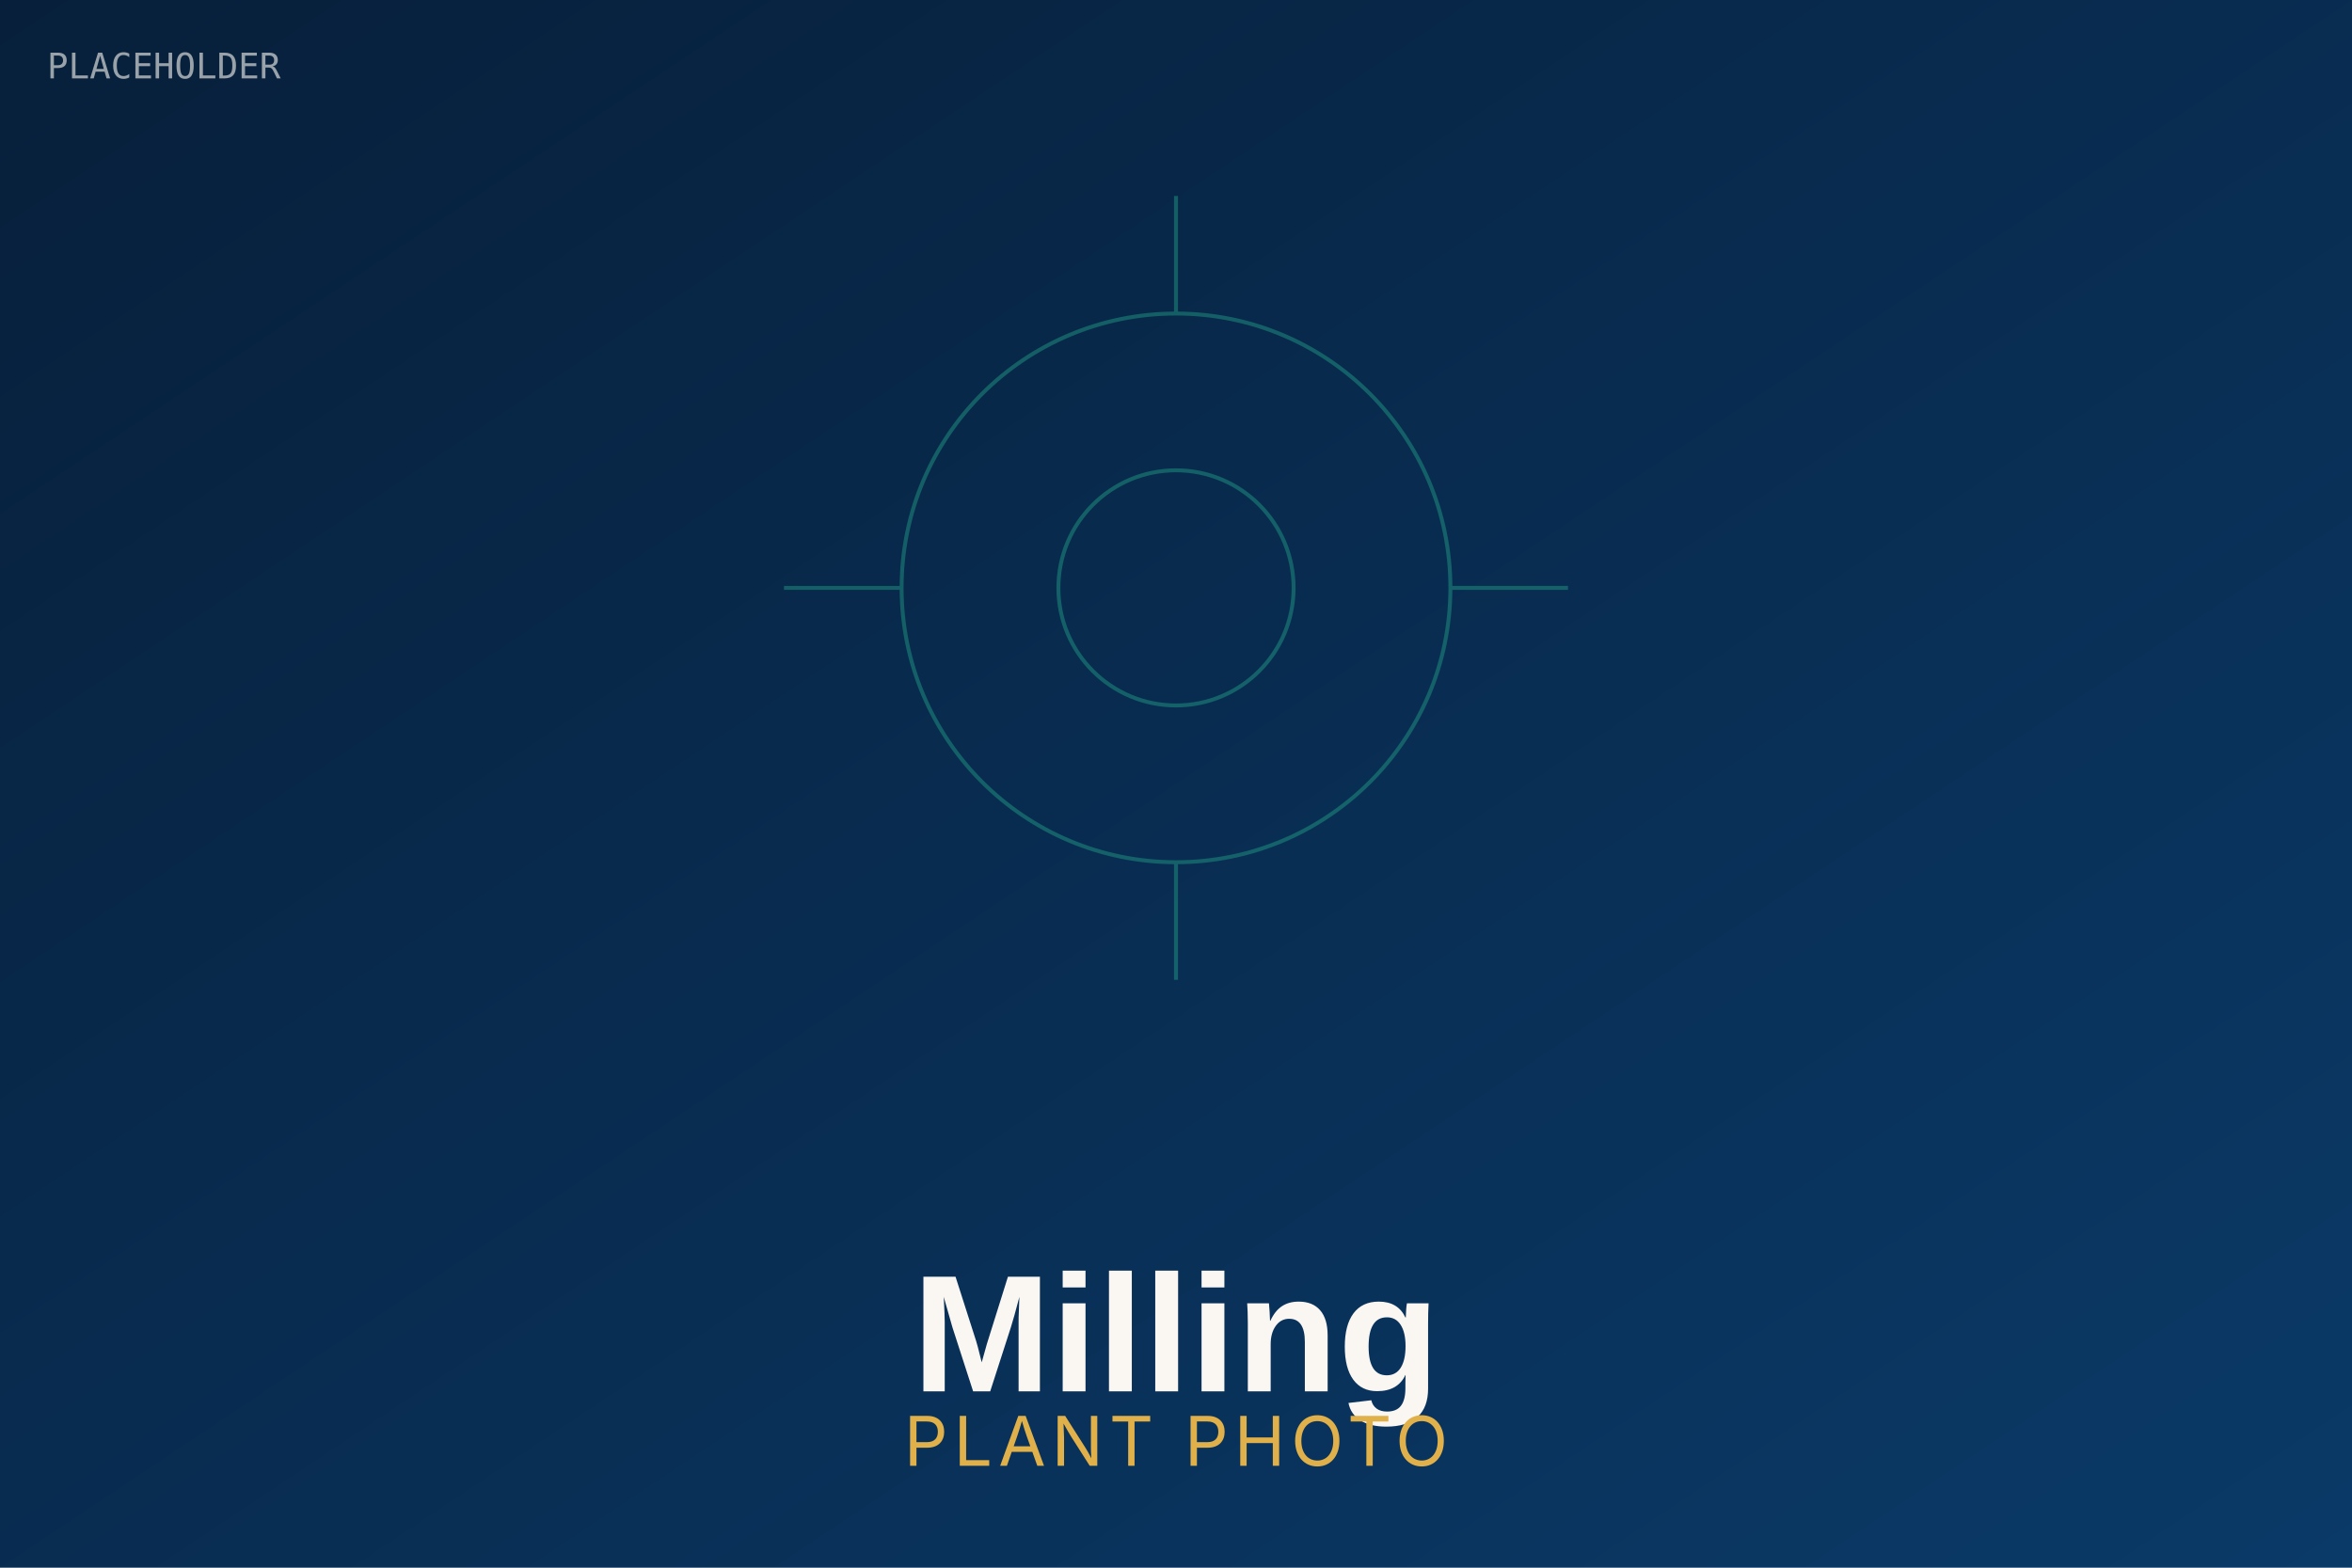
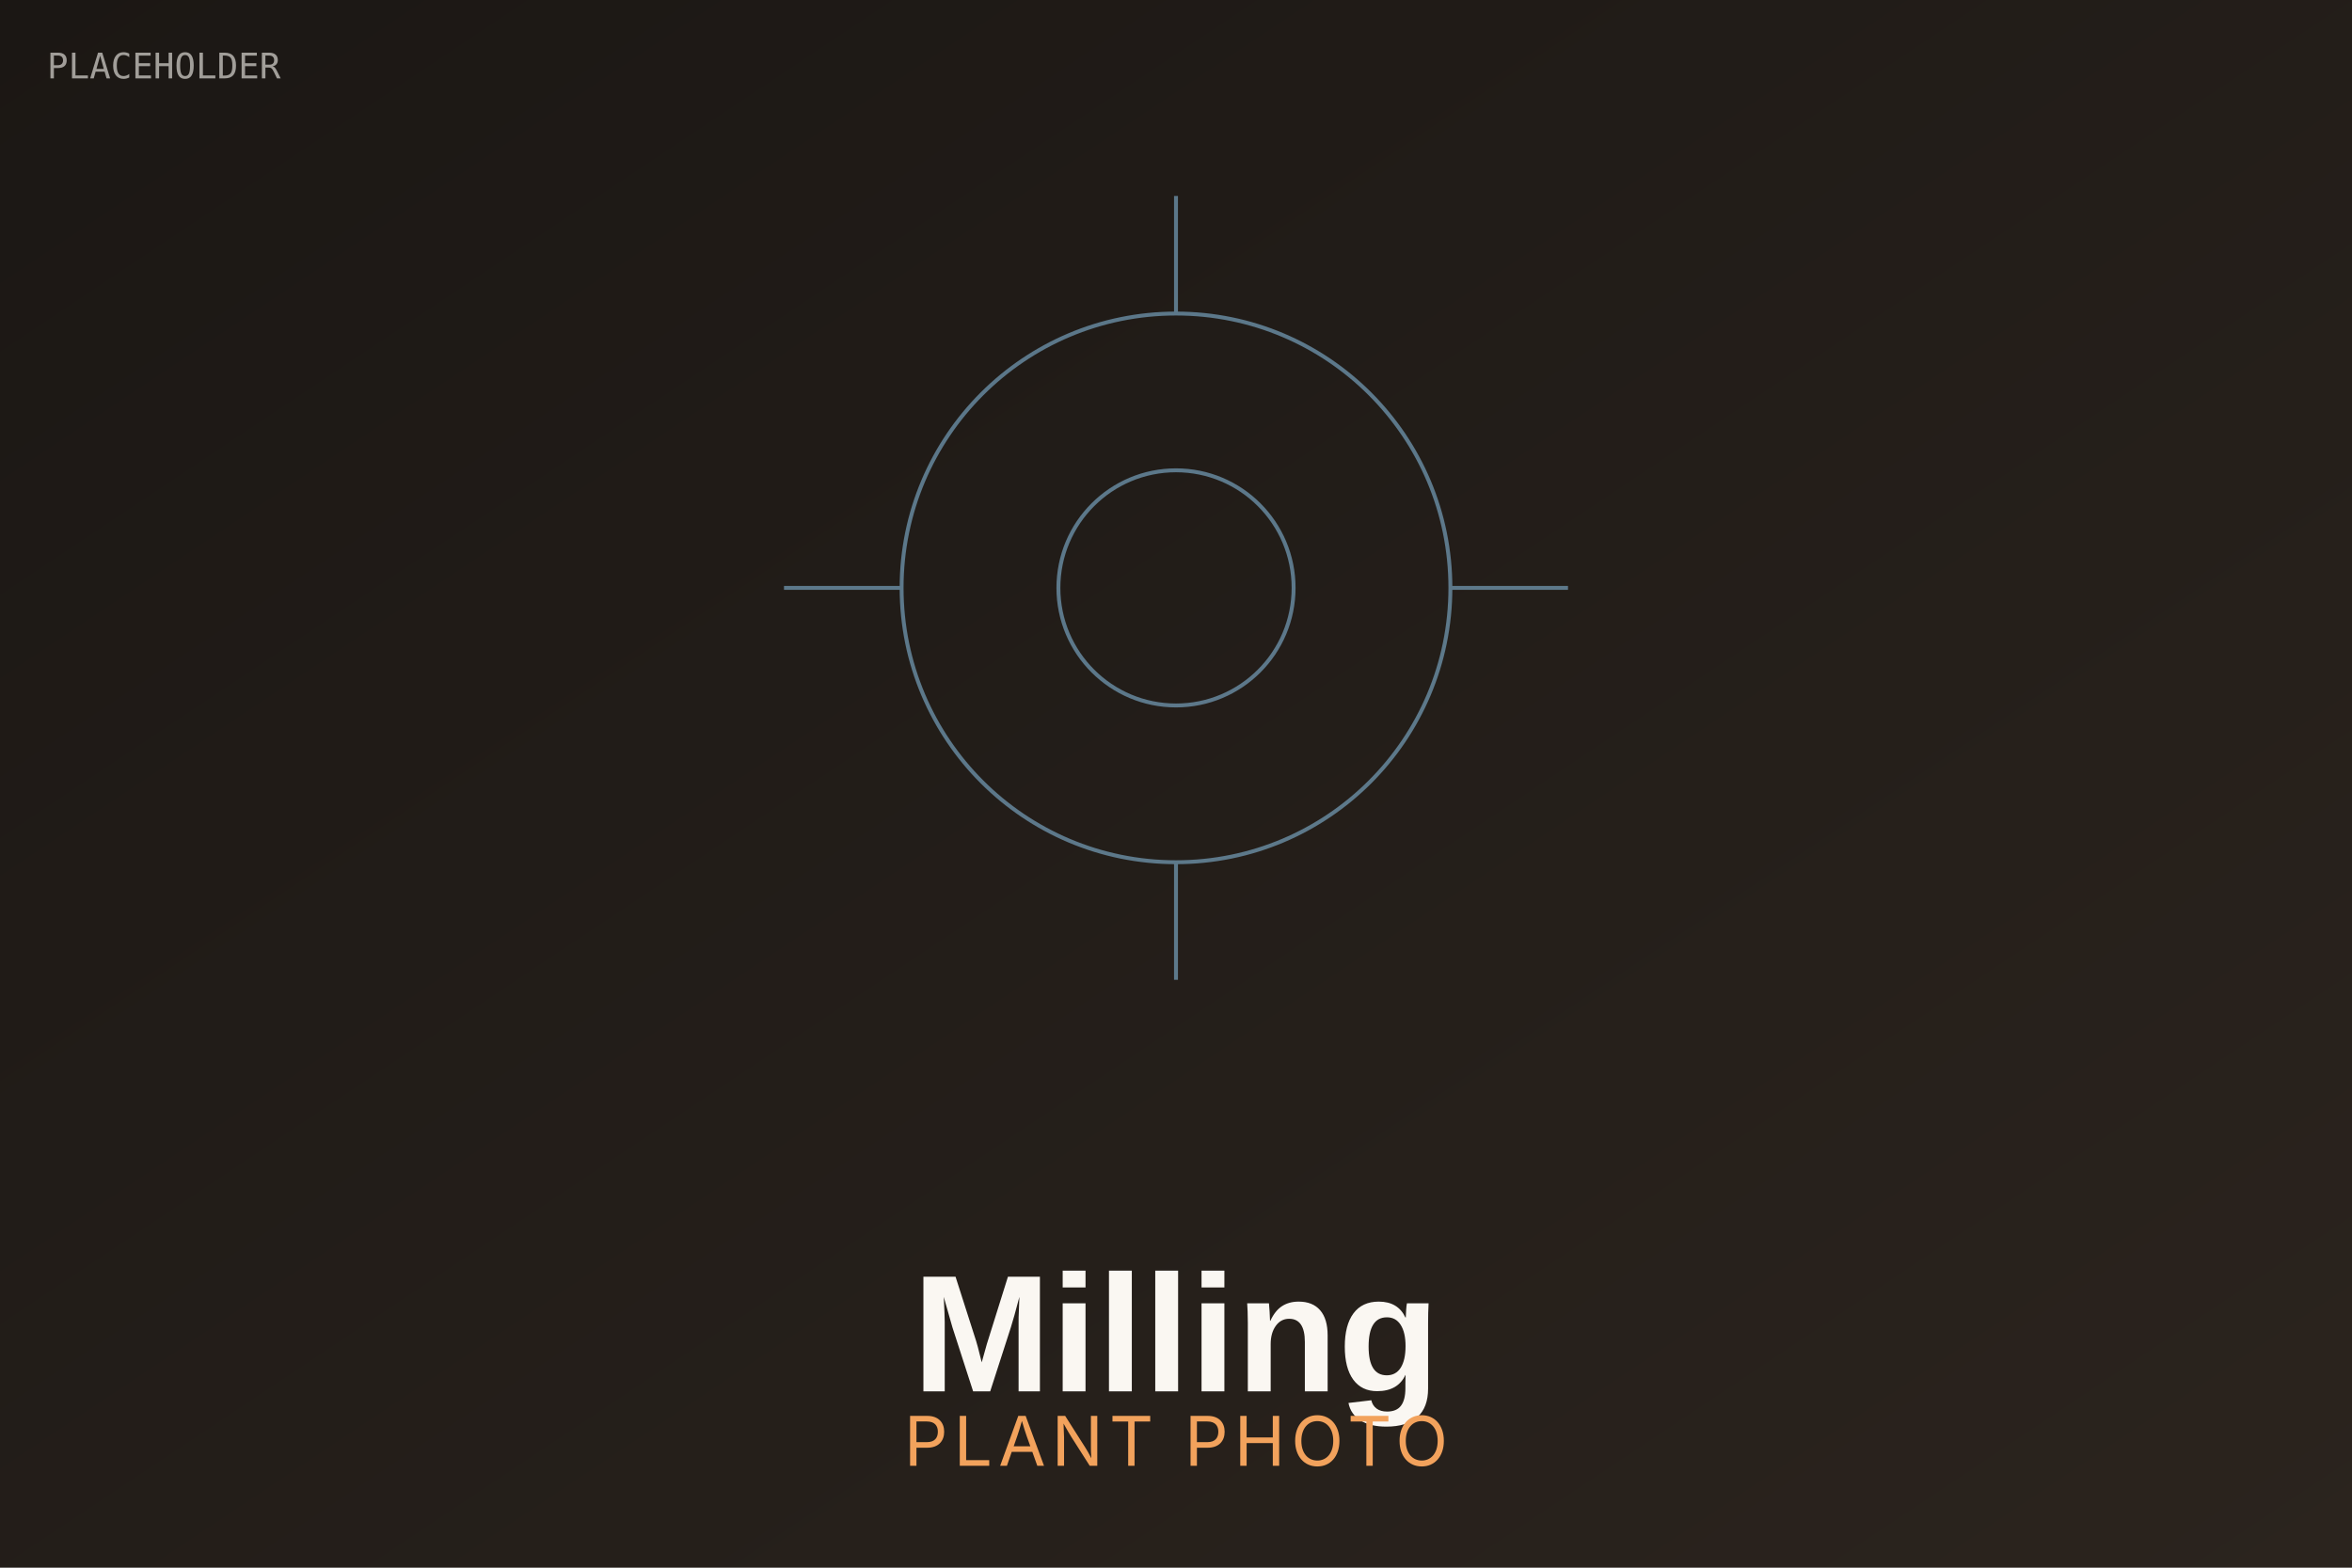
<svg xmlns="http://www.w3.org/2000/svg" viewBox="0 0 1200 800" width="1200" height="800">
  <defs>
    <linearGradient id="g" x1="0" y1="0" x2="1" y2="1">
-       <stop offset="0" stop-color="#071F3A" />
-       <stop offset="1" stop-color="#0A3A68" />
+       <stop offset="0" stop-color="#1B1714" />
+       <stop offset="1" stop-color="#2B241E" />
    </linearGradient>
  </defs>
  <rect width="1200" height="800" fill="url(#g)" />
-   <g fill="none" stroke="#1E8C7E" stroke-width="2" opacity=".55">
+   <g fill="none" stroke="#8CC3E8" stroke-width="2" opacity=".55">
    <circle cx="600" cy="300" r="140" />
    <circle cx="600" cy="300" r="60" />
    <path d="M600 160v-60M600 440v60M460 300h-60M740 300h60" />
  </g>
  <text x="600.0" y="710" text-anchor="middle" font-family="Plus Jakarta Sans,Arial,sans-serif" font-weight="800" font-size="85" fill="#FAF7F2">Milling</text>
-   <text x="600.0" y="748" text-anchor="middle" font-family="Inter,Arial,sans-serif" font-size="35" fill="#E0B04A" letter-spacing="3">PLANT PHOTO</text>
+   <text x="600.0" y="748" text-anchor="middle" font-family="Inter,Arial,sans-serif" font-size="35" fill="#F2A25C" letter-spacing="3">PLANT PHOTO</text>
  <text x="24" y="40" font-family="JetBrains Mono,monospace" font-size="18" fill="#FAF7F2" opacity=".6">PLACEHOLDER</text>
</svg>
